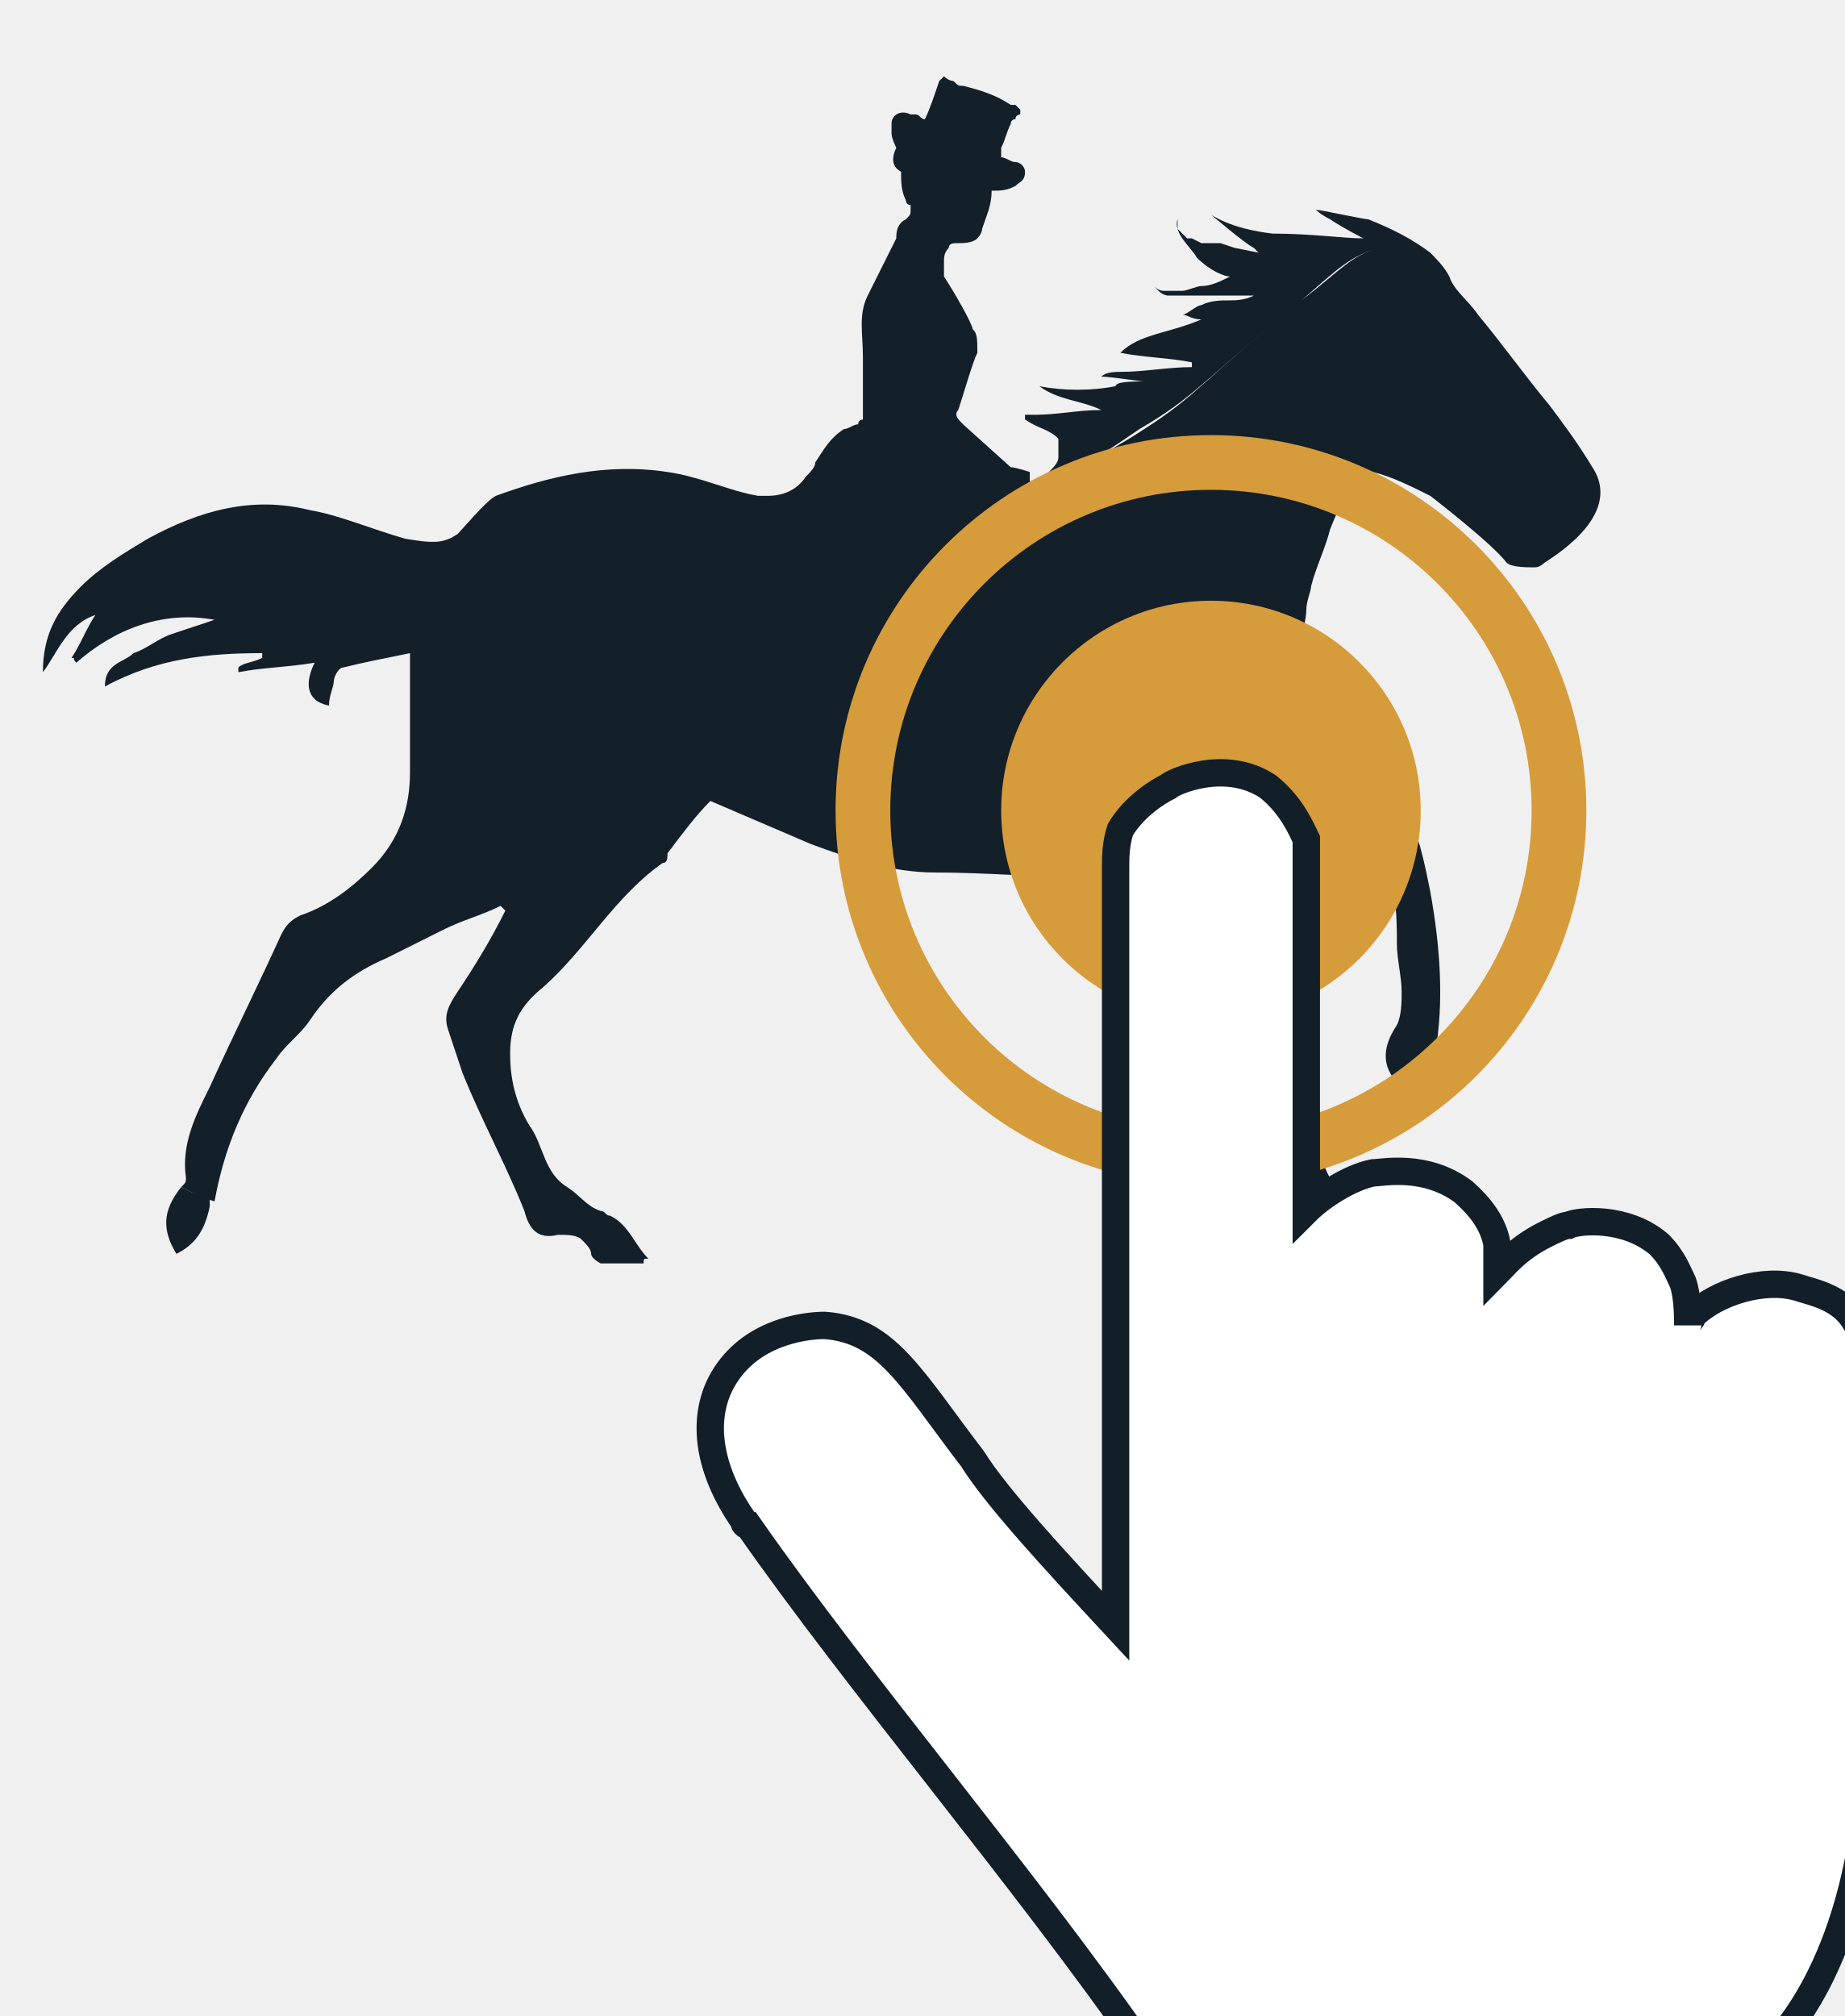
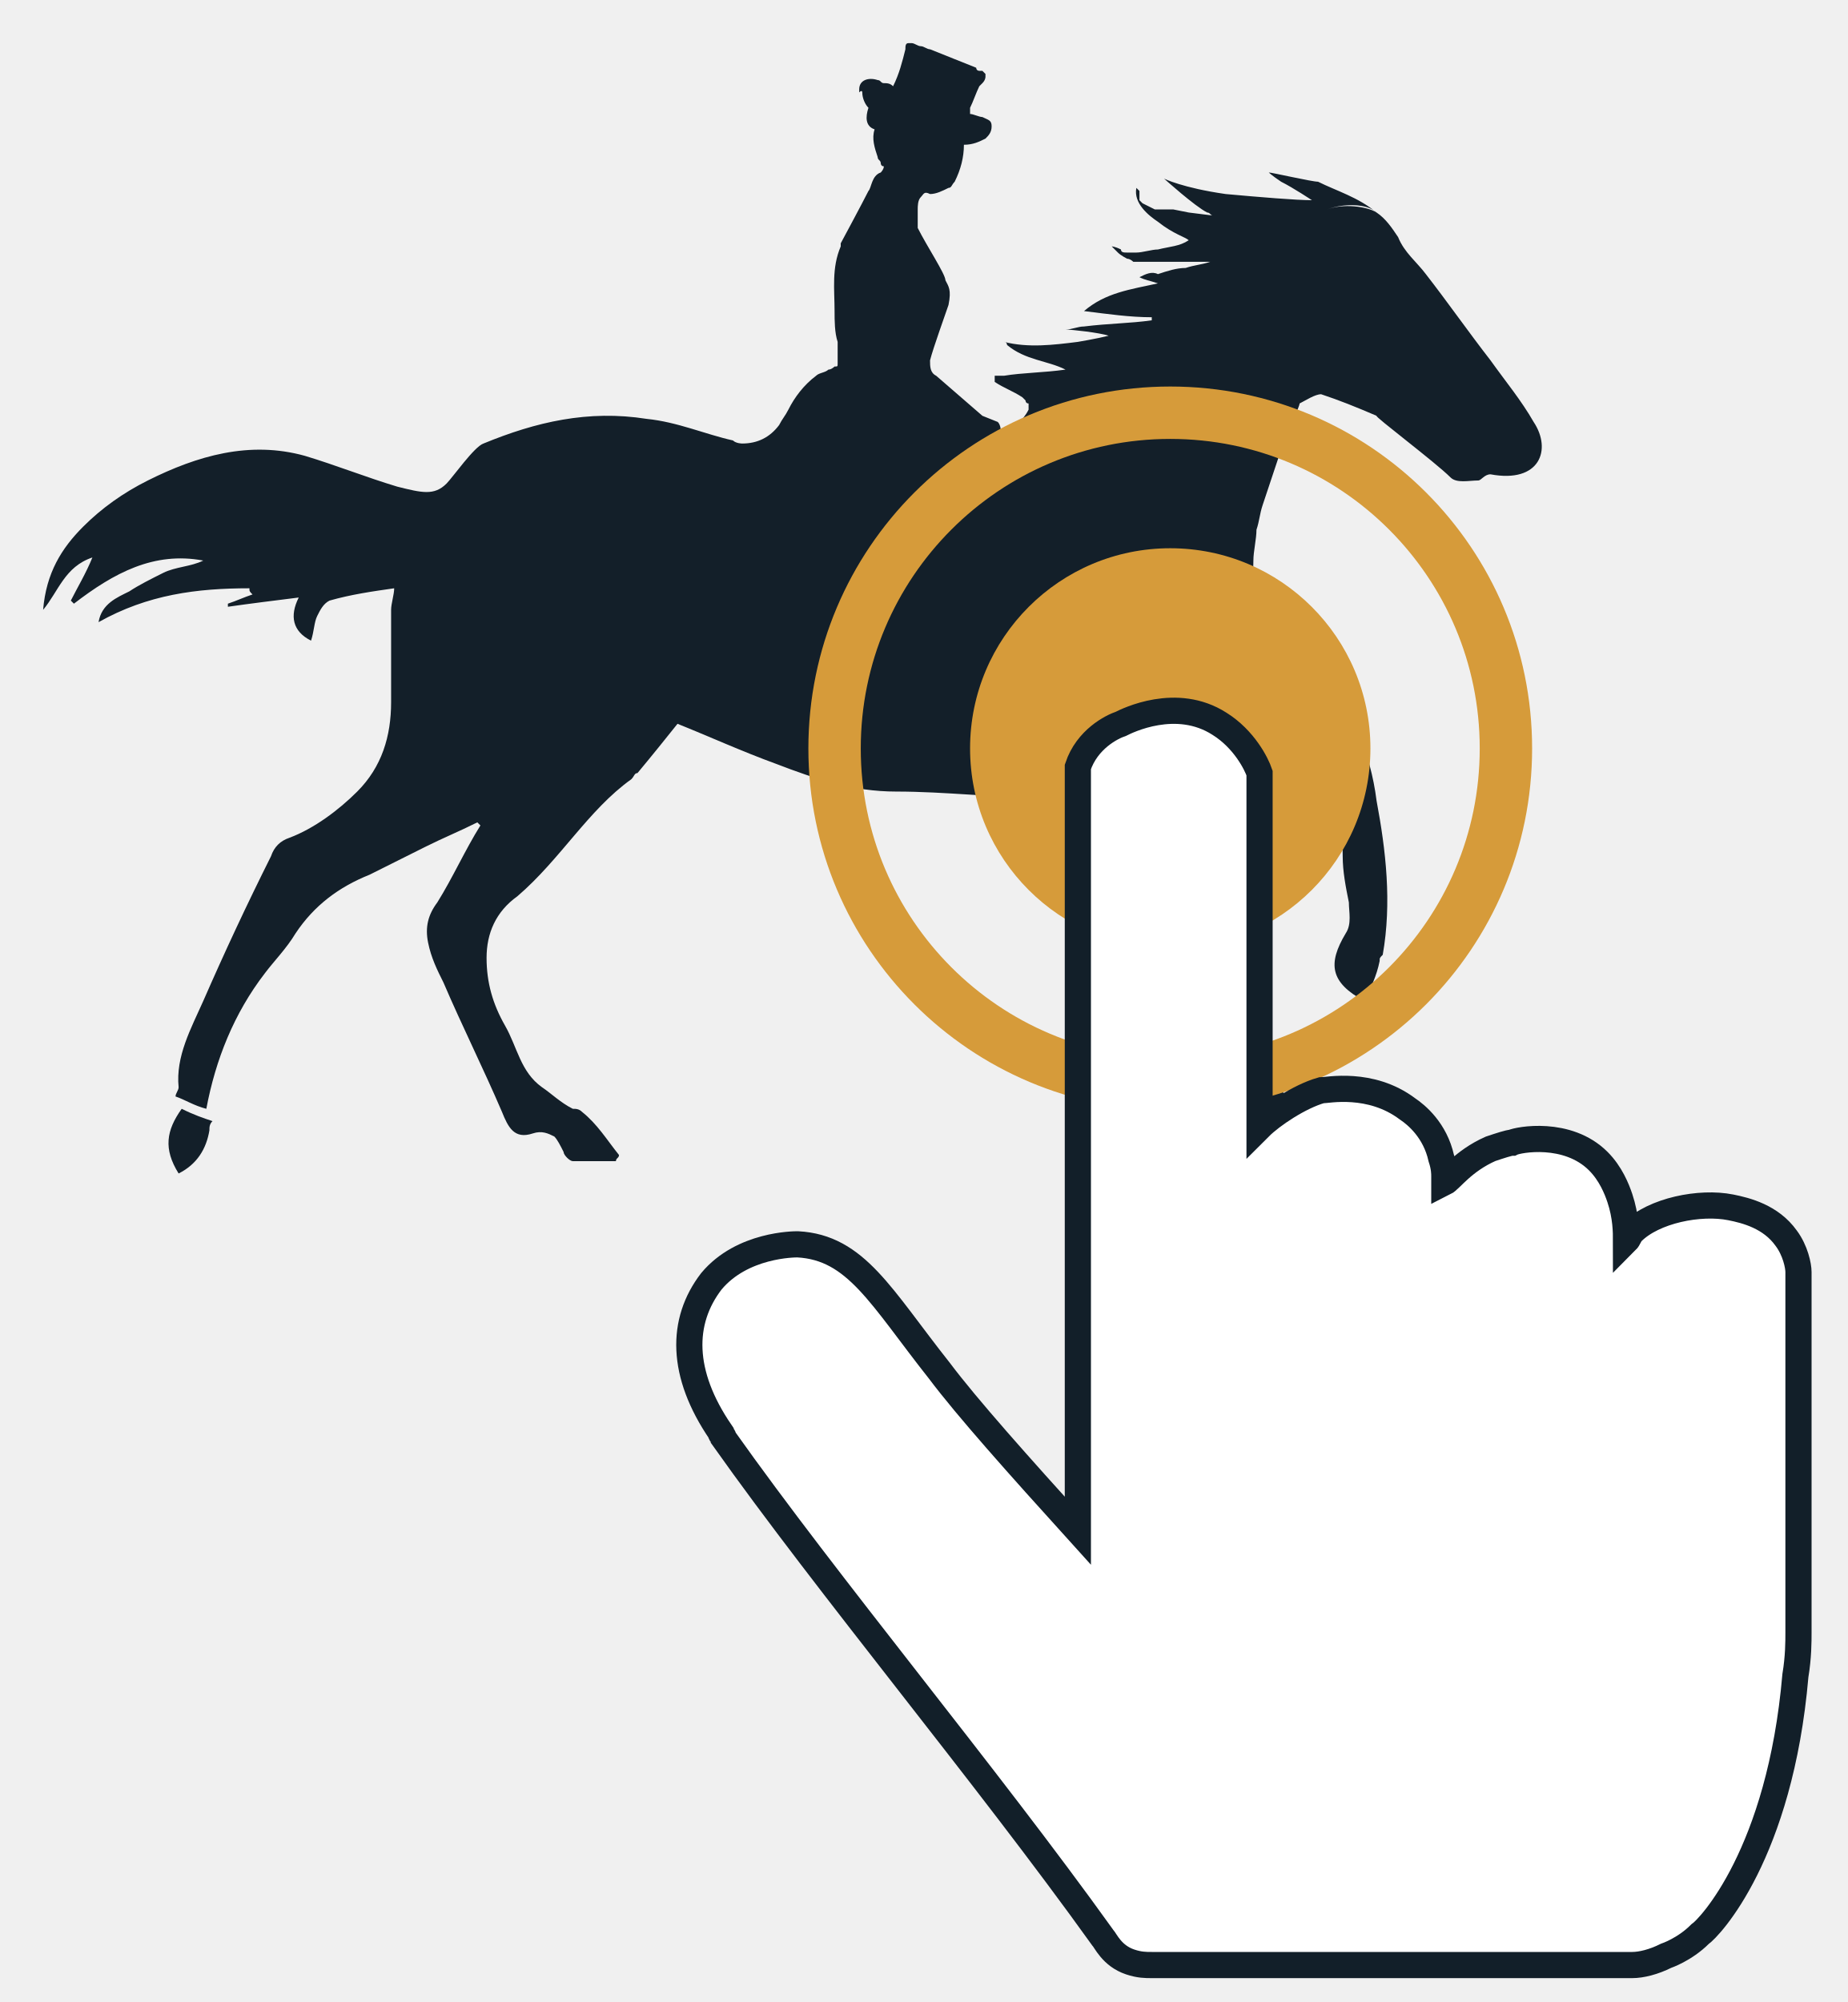
- <svg xmlns="http://www.w3.org/2000/svg" version="1.1" id="clickHorse" xml:space="preserve">
+ <svg xmlns="http://www.w3.org/2000/svg" version="1.1" id="clickHorse" x="0px" y="0px" viewBox="0 0 60 65" style="enable-background:new 0 0 60 65;" xml:space="preserve">
  <style type="text/css">
	.st0{fill:#131F29;}
	.st1{fill:#D69B3A;}
- 	.st2{fill:none;stroke:#D69B3A;stroke-width:1.148;stroke-miterlimit:10;}
- 	.st3{fill:#FFFFFF;stroke:#121F29;stroke-width:0.574;stroke-miterlimit:10;}
+ 	.st2{fill:none;stroke:#D69B3A;stroke-width:1.701;stroke-miterlimit:10;}
+ 	.st3{fill:#FFFFFF;stroke:#121F29;stroke-width:0.85;stroke-miterlimit:10;}
</style>
  <g id="horse">
-     <path class="st0" d="M3.8,24.9c-0.4,0.5-0.4,0.9-0.1,1.4c0.4-0.2,0.6-0.5,0.7-1c0-0.1,0-0.1,0-0.2C4.2,25.1,4,25,3.8,24.9   C3.8,24.9,3.8,24.9,3.8,24.9z" />
-     <path class="st0" d="M33.4,9.8c-0.3-0.5-0.6-0.9-0.9-1.3C32,7.9,31.5,7.2,31,6.6c-0.2-0.3-0.5-0.5-0.6-0.8   c-0.1-0.2-0.3-0.4-0.4-0.5c-0.2-0.2-0.7-0.2-1.1-0.1c-0.6,0.2-0.7,0.4-1.6,1.1C25.2,8,25.1,8.3,24,9c-0.3,0.2-0.8,0.5-1.4,0.8   c0.6-0.3,1-0.6,1.3-0.8c1.2-0.7,1.3-1,3.4-2.7c0.8-0.7,1-0.9,1.6-1.1c0.4-0.1,0.9-0.1,1.1,0.1c-0.4-0.3-0.8-0.5-1.3-0.7   c0,0,0,0,0,0c-0.1,0-1-0.2-1.1-0.2c0,0,0.1,0.1,0.3,0.2c0.3,0.2,0.7,0.4,0.7,0.4c-0.4,0-1.1-0.1-1.9-0.1c-0.9-0.1-1.3-0.4-1.3-0.4   c0,0,0.7,0.6,0.9,0.7c0,0,0.1,0.1,0.1,0.1l-0.5-0.1l-0.3-0.1l-0.1,0l-0.1,0l-0.1,0l-0.1,0L25,5L24.9,5l-0.1-0.1l-0.1-0.1l0-0.1   l0-0.1c-0.1,0.3,0.3,0.6,0.4,0.8c0.3,0.3,0.6,0.4,0.7,0.4C25.6,5.9,25.4,6,25.2,6c-0.1,0-0.3,0.1-0.4,0.1c0,0-0.1,0-0.2,0   c-0.1,0-0.1,0-0.2,0c-0.1,0-0.2-0.1-0.2-0.1c0,0,0.1,0.1,0.1,0.1c0.1,0.1,0.2,0.1,0.2,0.1c0,0,0.1,0,0.1,0c0.1,0,0.2,0,0.3,0   c0,0,0.2,0,0.2,0l1.2,0c-0.2,0.1-0.4,0.1-0.5,0.1c-0.2,0-0.4,0-0.6,0.1c-0.1,0-0.3,0.2-0.4,0.2c0.1,0,0.2,0.1,0.4,0.1   C24.5,7,23.9,7,23.5,7.4c0.5,0.1,1,0.1,1.5,0.2c0,0,0,0,0,0.1c-0.5,0-1,0.1-1.5,0.1c-0.1,0-0.3,0-0.4,0.1c0.2,0,0.8,0.1,0.9,0.1   C23.8,8,23.4,8,23.4,8.1c-0.5,0.1-1.1,0.1-1.6,0c0,0,0,0,0,0c0.4,0.3,0.9,0.3,1.3,0.5c-0.5,0-0.9,0.1-1.4,0.1c-0.1,0-0.1,0-0.2,0   c0,0,0,0,0,0c0,0,0,0,0,0.1C21.8,9,22,9,22.2,9.2c0,0,0,0.1,0,0.1c0,0,0,0,0,0c0,0,0,0,0,0.1c0,0.1,0,0.1,0,0.2   c0,0.1-0.1,0.2-0.2,0.3l0,0c0,0,0,0,0,0s0,0,0,0c0,0,0,0,0,0c-0.1,0.1-0.2,0.2-0.3,0.3c0-0.1-0.1-0.1-0.1-0.1c0,0,0-0.1,0-0.2   c0,0-0.3-0.1-0.4-0.1c0,0,0,0,0,0c0,0,0,0,0,0c0,0,0,0,0,0v0c0,0,0,0,0,0c0,0-1-0.9-1-0.9c-0.1-0.1-0.2-0.2-0.1-0.3   c0.1-0.3,0.3-1,0.4-1.2c0-0.3,0-0.4-0.1-0.5c0-0.1-0.4-0.8-0.6-1.1c0,0,0-0.3,0-0.3c0,0,0,0,0,0c0,0,0,0,0,0h0c0,0,0,0,0,0   c0-0.1,0-0.2,0.1-0.3c0-0.1,0.1-0.1,0.2-0.1c0.1,0,0.3,0,0.4-0.1c0,0,0.1-0.1,0.1-0.2c0.1-0.3,0.2-0.5,0.2-0.8l0,0v0   c0.2,0,0.3,0,0.5-0.1c0.1-0.1,0.2-0.1,0.2-0.3c0-0.1-0.1-0.2-0.2-0.2c-0.1,0-0.2-0.1-0.3-0.1c0,0,0,0,0,0c0,0,0,0,0,0   c0,0,0-0.1,0-0.1c0,0,0-0.1,0-0.1c0.1-0.2,0.1-0.3,0.2-0.5c0,0,0,0,0,0c0,0,0,0,0,0c0,0,0-0.1,0.1-0.1c0-0.1,0.1-0.1,0.1-0.1   c0,0,0,0,0-0.1c0,0-0.1-0.1-0.1-0.1c0,0,0,0,0,0c0,0-0.1,0-0.1,0c-0.3-0.2-0.6-0.3-1-0.4c-0.1,0-0.1,0-0.2-0.1c0,0-0.1,0-0.2-0.1   c0,0,0,0,0,0c0,0,0,0,0,0c0,0-0.1,0.1-0.1,0.1c-0.1,0.3-0.2,0.6-0.3,0.8c0,0,0,0,0,0s0,0,0,0c-0.1,0-0.1-0.1-0.2-0.1c0,0,0,0,0,0   c0,0-0.1,0-0.1,0c-0.2-0.1-0.4,0-0.4,0.2c0,0,0,0,0,0.1c0,0,0,0.1,0,0.1c0,0.1,0.1,0.3,0.1,0.3c0,0,0,0,0,0c0,0,0,0,0,0   c-0.1,0.2-0.1,0.4,0.1,0.5c0,0.2,0,0.4,0.1,0.6c0,0,0,0,0,0c0,0,0,0.1,0.1,0.1c0,0,0,0,0,0c0,0,0,0,0,0.1l0,0v0   c0,0.1,0,0.1-0.1,0.2v0v0c0,0,0,0,0,0c0,0,0,0,0,0c-0.2,0.1-0.2,0.3-0.2,0.4c-0.1,0.2-0.6,1.2-0.6,1.2c0,0,0,0,0,0   C18,6.6,18.1,7,18.1,7.5c0,0.2,0,0.4,0,0.7c0,0.1,0,0.2,0,0.3c0,0.1,0,0.2,0,0.2c0,0,0,0.1,0,0.1c0,0-0.1,0-0.1,0.1   c-0.1,0-0.2,0.1-0.3,0.1c0,0,0,0,0,0c-0.3,0.2-0.4,0.4-0.6,0.7c0,0.1-0.1,0.2-0.2,0.3c-0.2,0.3-0.5,0.4-0.8,0.4c0,0,0,0,0,0   s0,0,0,0v0v0c0,0-0.1,0-0.2,0c-0.6-0.1-1.2-0.4-1.9-0.5c-1.3-0.2-2.5,0.1-3.6,0.5c-0.2,0.1-0.7,0.7-0.8,0.8c0,0,0,0,0,0   c-0.3,0.2-0.5,0.2-1.1,0.1c-0.7-0.2-1.4-0.5-2-0.6c-1.2-0.3-2.3,0-3.4,0.6c-0.5,0.3-1,0.6-1.4,1c-0.5,0.5-0.8,1-0.8,1.8   c0.3-0.4,0.5-1,1.1-1.2c-0.2,0.3-0.3,0.6-0.5,0.9c0.1,0,0,0,0.1,0.1c0.8-0.7,1.8-1.1,2.9-0.9c-0.3,0.1-0.6,0.2-0.9,0.3   c-0.3,0.1-0.5,0.3-0.8,0.4c-0.2,0.2-0.6,0.2-0.6,0.7c1.1-0.6,2.2-0.7,3.3-0.7c0,0,0,0.1,0,0.1c-0.2,0.1-0.4,0.1-0.5,0.2   c0,0,0,0.1,0,0.1c0.5-0.1,1-0.1,1.6-0.2c-0.2,0.4-0.2,0.8,0.3,0.9c0-0.2,0.1-0.4,0.1-0.5C7,14.2,7.1,14,7.2,14   c0.4-0.1,0.9-0.2,1.4-0.3c0,0.2,0,0.3,0,0.5c0,0.7,0,1.4,0,2c0,0.7-0.2,1.4-0.8,2c-0.4,0.4-0.9,0.8-1.5,1c-0.2,0.1-0.3,0.2-0.4,0.4   c-0.5,1.1-1,2.1-1.5,3.2c-0.3,0.6-0.6,1.2-0.5,1.9c0,0.1,0,0.1-0.1,0.2C4,25,4.2,25.1,4.5,25.2c0.2-1.1,0.6-2.1,1.3-3   c0.2-0.3,0.5-0.5,0.7-0.8c0.4-0.6,0.9-1,1.6-1.3c0.4-0.2,0.8-0.4,1.2-0.6c0.4-0.2,0.8-0.3,1.2-0.5c0,0,0,0,0.1,0.1   c-0.3,0.6-0.6,1.1-1,1.7c-0.2,0.3-0.3,0.5-0.2,0.8c0.1,0.3,0.2,0.6,0.3,0.9c0.4,1,0.9,1.9,1.3,2.9c0.1,0.4,0.3,0.6,0.7,0.5   c0.2,0,0.4,0,0.5,0.1c0,0,0,0,0,0c0.1,0.1,0.2,0.2,0.2,0.3c0,0.1,0.2,0.2,0.2,0.2c0.3,0,0.6,0,0.9,0c0-0.1,0-0.1,0.1-0.1   c-0.3-0.3-0.4-0.7-0.8-0.9h0c-0.1,0-0.1-0.1-0.2-0.1c-0.3-0.1-0.4-0.3-0.7-0.5c-0.5-0.3-0.5-0.9-0.8-1.3c-0.3-0.5-0.4-1-0.4-1.5   c0-0.6,0.2-1,0.7-1.4c0.9-0.8,1.5-1.9,2.5-2.6c0.1,0,0.1-0.1,0.1-0.2c0.3-0.4,0.6-0.8,0.9-1.1c0.7,0.3,1.4,0.6,2.1,0.9   c0.8,0.3,1.7,0.6,2.6,0.6c1.1,0,2.1,0.1,3.2,0.1c0.4,0,0.7,0.2,1,0.5c0.6,0.6,1,1.4,1.3,2.2c0.1,0.3,0.3,0.5,0.5,0.8   c0.5,0.7,0.9,1.4,1,2.2c0.1,0.5,0.3,0.9,0.8,1.2c0.1,0.1,0.2,0.2,0.2,0.3h0c0.1,0.1,0.1,0.2,0.1,0.2c0.1,0.1,0.2,0.3,0.3,0.3   c0.3,0,0.7,0,1.1,0c-0.2-0.5-0.4-0.7-0.7-0.9c0,0,0,0,0,0h0c-0.4-0.2-0.6-0.6-0.7-1c-0.2-0.5-0.4-1-0.6-1.5   c-0.2-0.4-0.4-0.8-0.6-1.2c-0.2-0.4-0.2-0.9-0.4-1.3c-0.2-0.6-0.4-1.3-0.4-2c1.1-0.5,2.2-0.3,3.2-0.3c0.4,0.6,0.4,1.3,0.4,1.9   c0,0.3,0.1,0.7,0.1,1c0,0.2,0,0.5-0.1,0.7l0,0c0,0,0,0,0,0c-0.4,0.6-0.3,1.1,0.4,1.5c0.1-0.3,0.3-0.6,0.4-0.8l0,0c0,0,0-0.1,0-0.1   c0.2-1.1,0.1-2.3-0.1-3.4c-0.1-0.5-0.2-1-0.4-1.5c-0.2-0.5-1-1-1.4-0.9c-0.7,0.4-1.2-0.1-1.8-0.3c0.1-0.3,0.2-0.7,0.3-0.9   c0.4-0.5,0.5-1,0.6-1.6c0-0.2,0.1-0.5,0.1-0.7c0-0.2,0.1-0.4,0.1-0.5c0.1-0.4,0.3-0.8,0.4-1.2c0.2-0.5,0.4-0.9,0.4-1   c0.2-0.1,0.3-0.2,0.5-0.2c0.4,0.1,0.8,0.3,1.2,0.5c0,0,1.3,1,1.6,1.4c0.1,0.1,0.4,0.1,0.6,0.1c0.1,0,0.2-0.1,0.2-0.1   C33.5,11.1,33.8,10.4,33.4,9.8z M9.5,11.4C9.4,11.5,9.4,11.5,9.5,11.4C9.4,11.5,9.4,11.5,9.5,11.4z M21,10.3   C21,10.3,21,10.3,21,10.3C21,10.3,21,10.3,21,10.3z" />
+     <path class="st0" d="M5.9,36c-0.5,0.7-0.6,1.3-0.1,2.1c0.6-0.3,0.9-0.8,1-1.4c0-0.1,0-0.2,0.1-0.3C6.6,36.3,6.3,36.2,5.9,36   C6,36,5.9,36,5.9,36z" />
+     <path class="st0" d="M49.8,13.7c-0.4-0.7-0.9-1.3-1.4-2c-0.7-0.9-1.4-1.9-2.1-2.8c-0.3-0.4-0.7-0.7-0.9-1.2   c-0.2-0.3-0.4-0.6-0.7-0.8c-0.3-0.2-1.1-0.3-1.6-0.1c-0.9,0.3-1.1,0.6-2.3,1.7c-3.1,2.5-3.2,2.9-5,4c-0.5,0.3-1.2,0.8-2,1.2   c0.8-0.4,1.5-0.9,2-1.2c1.8-1.1,1.9-1.5,5-4c1.3-1,1.5-1.4,2.3-1.7c0.5-0.2,1.3-0.2,1.6,0.1c-0.6-0.5-1.3-0.7-1.9-1c0,0,0,0,0,0   c-0.2,0-1.5-0.3-1.6-0.3c0,0,0.1,0.1,0.4,0.3c0.4,0.2,1,0.6,1,0.6c-0.5,0-1.7-0.1-2.8-0.2c-1.4-0.2-2-0.5-2-0.5c0,0,1,0.9,1.4,1.1   c0.1,0,0.1,0.1,0.2,0.1l-0.8-0.1l-0.5-0.1l-0.2,0l-0.1,0l-0.1,0l-0.2,0l-0.2-0.1l-0.2-0.1l-0.1-0.1L37,6.3l0-0.1l-0.1-0.1   c-0.1,0.5,0.4,0.9,0.7,1.1c0.5,0.4,0.9,0.5,1,0.6C38.3,8,38,8,37.6,8.1c-0.2,0-0.5,0.1-0.7,0.1c0,0-0.1,0-0.3,0   c-0.1,0-0.2,0-0.2-0.1c-0.2-0.1-0.3-0.1-0.3-0.1s0.1,0.1,0.2,0.2c0.1,0.1,0.3,0.2,0.3,0.2c0.1,0,0.2,0.1,0.2,0.1c0.1,0,0.2,0,0.4,0   c0.1,0,0.2,0,0.3,0l1.8,0c-0.3,0.1-0.5,0.1-0.8,0.2c-0.3,0-0.6,0.1-0.9,0.2C37.4,8.8,37.2,8.9,37,9c0.2,0.1,0.3,0.1,0.6,0.2   c-0.9,0.2-1.7,0.3-2.4,0.9c0.8,0.1,1.5,0.2,2.2,0.2c0,0,0,0.1,0,0.1c-0.7,0.1-1.4,0.1-2.2,0.2c-0.2,0-0.4,0.1-0.6,0.1   c0.2,0,1.1,0.1,1.4,0.2C35.6,11,35,11.1,35,11.1c-0.8,0.1-1.6,0.2-2.4,0c0,0,0.1,0,0.1,0.1c0.6,0.5,1.3,0.5,1.9,0.8   c-0.7,0.1-1.4,0.1-2,0.2c-0.1,0-0.2,0-0.3,0c0,0,0,0,0,0.1c0,0,0,0.1,0,0.1c0.3,0.2,0.6,0.3,0.9,0.5c0,0,0.1,0.1,0.1,0.1   c0,0,0,0,0,0c0,0,0,0.1,0.1,0.1c0,0.1,0,0.2,0,0.2c-0.1,0.2-0.2,0.3-0.3,0.4l0,0c0,0,0,0,0,0c0,0,0,0,0,0c0,0,0,0,0,0   c-0.1,0.2-0.3,0.3-0.5,0.5c0-0.1-0.1-0.2-0.1-0.2c0,0,0-0.2-0.1-0.3c0,0-0.5-0.2-0.5-0.2c0,0,0,0,0,0c0,0,0,0,0,0c0,0,0,0,0,0v0   c0,0,0,0,0,0s-1.5-1.3-1.5-1.3c-0.2-0.1-0.2-0.3-0.2-0.5c0.1-0.4,0.5-1.5,0.6-1.8c0.1-0.5,0-0.6-0.1-0.8c0-0.2-0.6-1.1-0.9-1.7   c0,0,0-0.4,0-0.4c0,0,0,0,0-0.1c0,0,0,0,0,0h0c0,0,0,0,0-0.1c0-0.1,0-0.3,0.1-0.4c0.1-0.1,0.1-0.2,0.3-0.1c0.2,0,0.4-0.1,0.6-0.2   C30.9,6.1,30.9,6,31,5.9c0.2-0.4,0.3-0.8,0.3-1.2l0,0v0c0.3,0,0.5-0.1,0.7-0.2c0.1-0.1,0.2-0.2,0.2-0.4c0-0.2-0.1-0.2-0.3-0.3   c-0.1,0-0.3-0.1-0.4-0.1c0,0,0,0,0,0c0,0,0,0,0,0c0,0,0-0.1,0-0.1c0,0,0-0.1,0-0.1c0.1-0.2,0.2-0.5,0.3-0.7c0,0,0,0,0,0   c0,0,0,0,0,0c0,0,0.1-0.1,0.1-0.1c0.1-0.1,0.1-0.2,0.1-0.2c0,0,0-0.1,0-0.1c0,0-0.1-0.1-0.1-0.1c0,0,0,0-0.1,0c0,0-0.1,0-0.1-0.1   c-0.5-0.2-1-0.4-1.5-0.6c-0.1,0-0.2-0.1-0.3-0.1c-0.1,0-0.2-0.1-0.3-0.1c0,0,0,0-0.1,0c0,0,0,0,0,0c-0.1,0-0.1,0.1-0.1,0.2   c-0.1,0.4-0.2,0.8-0.4,1.2c0,0,0,0,0,0s0,0,0,0c-0.1-0.1-0.2-0.1-0.3-0.1c0,0,0,0,0,0c-0.1,0-0.1-0.1-0.2-0.1   c-0.3-0.1-0.6,0-0.6,0.3c0,0,0,0.1,0,0.1C28,2.9,28,3,28,3c0,0.2,0.1,0.4,0.2,0.5c0,0,0,0,0,0c0,0,0,0,0,0   c-0.1,0.3-0.1,0.6,0.2,0.7c-0.1,0.3,0,0.6,0.1,0.9c0,0,0,0,0,0c0,0.1,0.1,0.1,0.1,0.2c0,0,0,0,0,0c0,0,0,0.1,0.1,0.1l0,0v0   c0,0.1-0.1,0.2-0.1,0.2v0v0c0,0,0,0,0,0c0,0,0,0,0,0c-0.3,0.1-0.3,0.5-0.4,0.6c-0.2,0.4-0.9,1.7-0.9,1.7c0,0,0,0.1,0,0.1   c-0.3,0.7-0.2,1.4-0.2,2.1c0,0.3,0,0.7,0.1,1c0,0.1,0,0.3,0,0.4c0,0.1,0,0.2,0,0.3c0,0.1,0,0.1-0.1,0.1c0,0-0.1,0.1-0.2,0.1   c-0.1,0.1-0.3,0.1-0.4,0.2c0,0,0,0,0,0c-0.4,0.3-0.7,0.7-0.9,1.1c-0.1,0.2-0.2,0.3-0.3,0.5c-0.3,0.4-0.7,0.6-1.2,0.6c0,0,0,0,0,0   c0,0,0,0,0,0v0v0c0,0-0.2,0-0.3-0.1c-0.9-0.2-1.8-0.6-2.8-0.7c-1.9-0.3-3.6,0.1-5.3,0.8c-0.3,0.1-1,1.1-1.2,1.3c0,0,0,0,0,0   c-0.4,0.4-0.8,0.3-1.6,0.1c-1-0.3-2-0.7-3-1c-1.8-0.5-3.5,0-5.1,0.8c-0.8,0.4-1.5,0.9-2.1,1.5c-0.7,0.7-1.2,1.5-1.3,2.7   c0.5-0.6,0.7-1.4,1.6-1.7c-0.2,0.5-0.5,1-0.7,1.4c0.1,0.1,0.1,0.1,0.1,0.1c1.3-1,2.6-1.7,4.2-1.4c-0.4,0.2-0.9,0.2-1.3,0.4   c-0.4,0.2-0.8,0.4-1.1,0.6c-0.4,0.2-0.9,0.4-1,1c1.6-0.9,3.2-1.1,4.9-1.1c0,0.1,0,0.1,0.1,0.2c-0.3,0.1-0.5,0.2-0.8,0.3   c0,0.1,0,0.1,0,0.1c0.7-0.1,1.5-0.2,2.3-0.3c-0.3,0.6-0.2,1.1,0.4,1.4c0.1-0.3,0.1-0.6,0.2-0.8c0.1-0.2,0.2-0.4,0.4-0.5   c0.7-0.2,1.4-0.3,2.1-0.4c0,0.2-0.1,0.5-0.1,0.7c0,1,0,2,0,3c0,1.1-0.3,2.1-1.1,2.9c-0.6,0.6-1.4,1.2-2.2,1.5   c-0.3,0.1-0.5,0.3-0.6,0.6c-0.8,1.6-1.5,3.1-2.2,4.7c-0.4,0.9-0.9,1.8-0.8,2.8c0,0.1-0.1,0.2-0.1,0.3c0.3,0.1,0.6,0.3,1,0.4   c0.3-1.6,0.9-3.1,1.9-4.4c0.3-0.4,0.7-0.8,1-1.3c0.6-0.9,1.4-1.5,2.4-1.9c0.6-0.3,1.2-0.6,1.8-0.9c0.6-0.3,1.1-0.5,1.7-0.8   c0.1,0.1,0.1,0.1,0.1,0.1c-0.5,0.8-0.9,1.7-1.4,2.5c-0.3,0.4-0.4,0.8-0.3,1.3c0.1,0.5,0.3,0.9,0.5,1.3c0.6,1.4,1.3,2.8,1.9,4.2   c0.2,0.5,0.4,0.9,1,0.7c0.3-0.1,0.5,0,0.7,0.1c0,0,0,0,0,0c0.1,0.1,0.2,0.3,0.3,0.5c0,0.1,0.2,0.3,0.3,0.3c0.5,0,0.9,0,1.4,0   c0-0.1,0.1-0.1,0.1-0.2c-0.4-0.5-0.7-1-1.2-1.4h0c-0.1-0.1-0.2-0.1-0.3-0.1c-0.4-0.2-0.7-0.5-1-0.7c-0.7-0.5-0.8-1.3-1.2-2   c-0.4-0.7-0.6-1.4-0.6-2.2c0-0.8,0.3-1.5,1-2c1.4-1.2,2.3-2.8,3.7-3.8c0.1-0.1,0.1-0.2,0.2-0.2c0.5-0.6,0.9-1.1,1.3-1.6   c1,0.4,2.1,0.9,3.2,1.3c1.3,0.5,2.5,0.9,3.9,0.9c1.6,0,3.2,0.2,4.8,0.2c0.7,0,1.1,0.2,1.5,0.7c0.9,1,1.5,2,1.9,3.3   c0.1,0.4,0.4,0.8,0.7,1.1c0.7,1,1.3,2,1.5,3.2c0.1,0.7,0.4,1.3,1.1,1.8c0.1,0.1,0.2,0.2,0.3,0.4h0c0.1,0.1,0.1,0.2,0.2,0.3   c0.1,0.2,0.3,0.5,0.5,0.5c0.5,0.1,1,0,1.6,0c-0.2-0.7-0.6-1.1-1.1-1.4c0,0,0,0,0,0h0c-0.6-0.3-0.8-0.9-1-1.5   c-0.3-0.8-0.6-1.5-0.9-2.3c-0.3-0.6-0.6-1.2-0.8-1.8c-0.2-0.6-0.3-1.3-0.6-2c-0.3-1-0.6-1.9-0.6-2.9c1.6-0.7,3.3-0.5,4.8-0.4   c0.5,0.9,0.6,1.9,0.6,2.9c0,0.5,0.1,1,0.2,1.5c0,0.3,0.1,0.7-0.1,1l0,0c0,0,0,0,0,0c-0.6,1-0.5,1.6,0.6,2.2   c0.2-0.4,0.4-0.8,0.5-1.3l0,0c0-0.1,0-0.1,0.1-0.2c0.3-1.7,0.1-3.4-0.2-5c-0.1-0.8-0.3-1.5-0.6-2.3c-0.3-0.8-1.5-1.5-2-1.3   c-1,0.5-1.7-0.2-2.7-0.4c0.2-0.5,0.3-1,0.5-1.4c0.5-0.7,0.8-1.5,0.8-2.4c0-0.3,0.1-0.7,0.1-1c0.1-0.3,0.1-0.5,0.2-0.8   c0.2-0.6,0.4-1.2,0.6-1.8c0.3-0.8,0.6-1.4,0.6-1.5c0.2-0.1,0.5-0.3,0.7-0.3c0.6,0.2,1.1,0.4,1.8,0.7c-0.1,0,1.9,1.5,2.4,2   c0.2,0.2,0.6,0.1,0.9,0.1c0.1,0,0.2-0.2,0.4-0.2C50,15.7,50.4,14.6,49.8,13.7z M14.4,16.1c0,0-0.1,0.1-0.1,0.1   C14.3,16.2,14.3,16.2,14.4,16.1z M31.4,14.4C31.4,14.4,31.4,14.4,31.4,14.4C31.4,14.4,31.4,14.4,31.4,14.4z" />
  </g>
-   <circle id="circle2" class="st1" cx="25.4" cy="17" r="4.4" />
-   <circle id="circle1" class="st2" cx="25.4" cy="17" r="7.3" />
-   <path id="hand" class="st3" d="M38.9,27.7c-0.3-0.5-0.9-0.6-1.2-0.7c-0.7-0.2-1.7,0.1-2.2,0.6c0,0,0,0,0,0c0,0.1-0.1,0.1-0.1,0.2  l0,0c0-0.2,0-0.6-0.1-0.9c-0.1-0.2-0.2-0.5-0.5-0.8c-0.7-0.6-1.7-0.5-1.9-0.4c-0.1,0-0.3,0.1-0.5,0.2c-0.6,0.3-0.9,0.7-1,0.8  c0-0.1,0-0.1,0-0.2c0-0.1,0-0.2,0-0.4c-0.1-0.6-0.6-1-0.7-1.1c-0.8-0.6-1.7-0.4-1.9-0.4c-0.5,0.1-1.1,0.5-1.4,0.8c0-2.6,0-5.2,0-7.8  c-0.1-0.2-0.3-0.7-0.8-1.1c-0.9-0.6-2-0.1-2.1,0c-0.2,0.1-0.7,0.4-1,0.9c-0.1,0.3-0.1,0.6-0.1,0.8c0,2,0,3.9,0,5.9c0,3.2,0,6.8,0,10  l0,0c-1.3-1.4-2.5-2.7-3-3.5c-1.3-1.7-1.8-2.7-3.1-2.8c-0.1,0-1.2,0-1.9,0.8c-0.7,0.8-0.7,2,0.2,3.3c0,0,0,0.1,0.1,0.1  c2.3,3.3,5.8,7.4,8.3,11c0.1,0.1,0.2,0.4,0.6,0.5c0.2,0.1,0.4,0.1,0.5,0.1h10.4c0,0,0.1,0,0.1,0c0.2,0,0.5-0.1,0.8-0.2  c0,0,0.4-0.2,0.7-0.4c0.2-0.2,1.8-1.7,2.1-5.6c0-0.4,0.1-0.7,0.1-0.9c0-2.6,0-5.3,0-7.9C39.2,28.3,39.1,28,38.9,27.7z" />
+   <circle id="circle-in" class="st1" cx="38" cy="24.3" r="6.5" />
+   <circle id="circle-out" class="st2" cx="38" cy="24.3" r="10.9" />
+   <path id="hand" class="st3" d="M58,40.2c-0.5-0.7-1.3-0.9-1.8-1c-1-0.2-2.5,0.1-3.2,0.8c0,0,0,0,0,0c-0.1,0.1-0.1,0.2-0.2,0.3l0,0  c0-0.3,0-0.8-0.2-1.4c-0.1-0.3-0.3-0.8-0.7-1.2c-1-1-2.6-0.7-2.8-0.6c-0.1,0-0.4,0.1-0.7,0.2c-0.9,0.4-1.3,1-1.5,1.1  c0-0.1,0-0.2,0-0.2c0-0.1,0-0.3-0.1-0.6c-0.2-0.9-0.8-1.4-1.1-1.6c-1.2-0.9-2.6-0.6-2.8-0.6c-0.7,0.2-1.6,0.8-2,1.2  c0-3.8,0-7.7,0-11.5c-0.1-0.3-0.5-1.1-1.3-1.6c-1.4-0.9-3-0.1-3.2,0c-0.3,0.1-1.1,0.5-1.4,1.4C35,25.4,35,25.8,35,26.1  c0,2.9,0,5.8,0,8.7c0,4.7,0,10.1,0,14.8l0,0.1c-1.9-2.1-3.6-4-4.5-5.2c-1.9-2.4-2.7-4-4.6-4.1c-0.1,0-1.8,0-2.8,1.2  c-1,1.3-1,3,0.3,4.9c0,0.1,0.1,0.1,0.1,0.2c3.4,4.8,8.5,10.9,12.3,16.2c0.1,0.1,0.3,0.6,0.9,0.8c0.3,0.1,0.5,0.1,0.7,0.1h15.4  c0.1,0,0.1,0,0.2,0c0.3,0,0.7-0.1,1.1-0.3c0,0,0.6-0.2,1.1-0.7c0.3-0.2,2.6-2.6,3.1-8.4c0.1-0.6,0.1-1.1,0.1-1.4c0-3.9,0-7.8,0-11.7  C58.4,41.1,58.3,40.6,58,40.2z" />
</svg>
